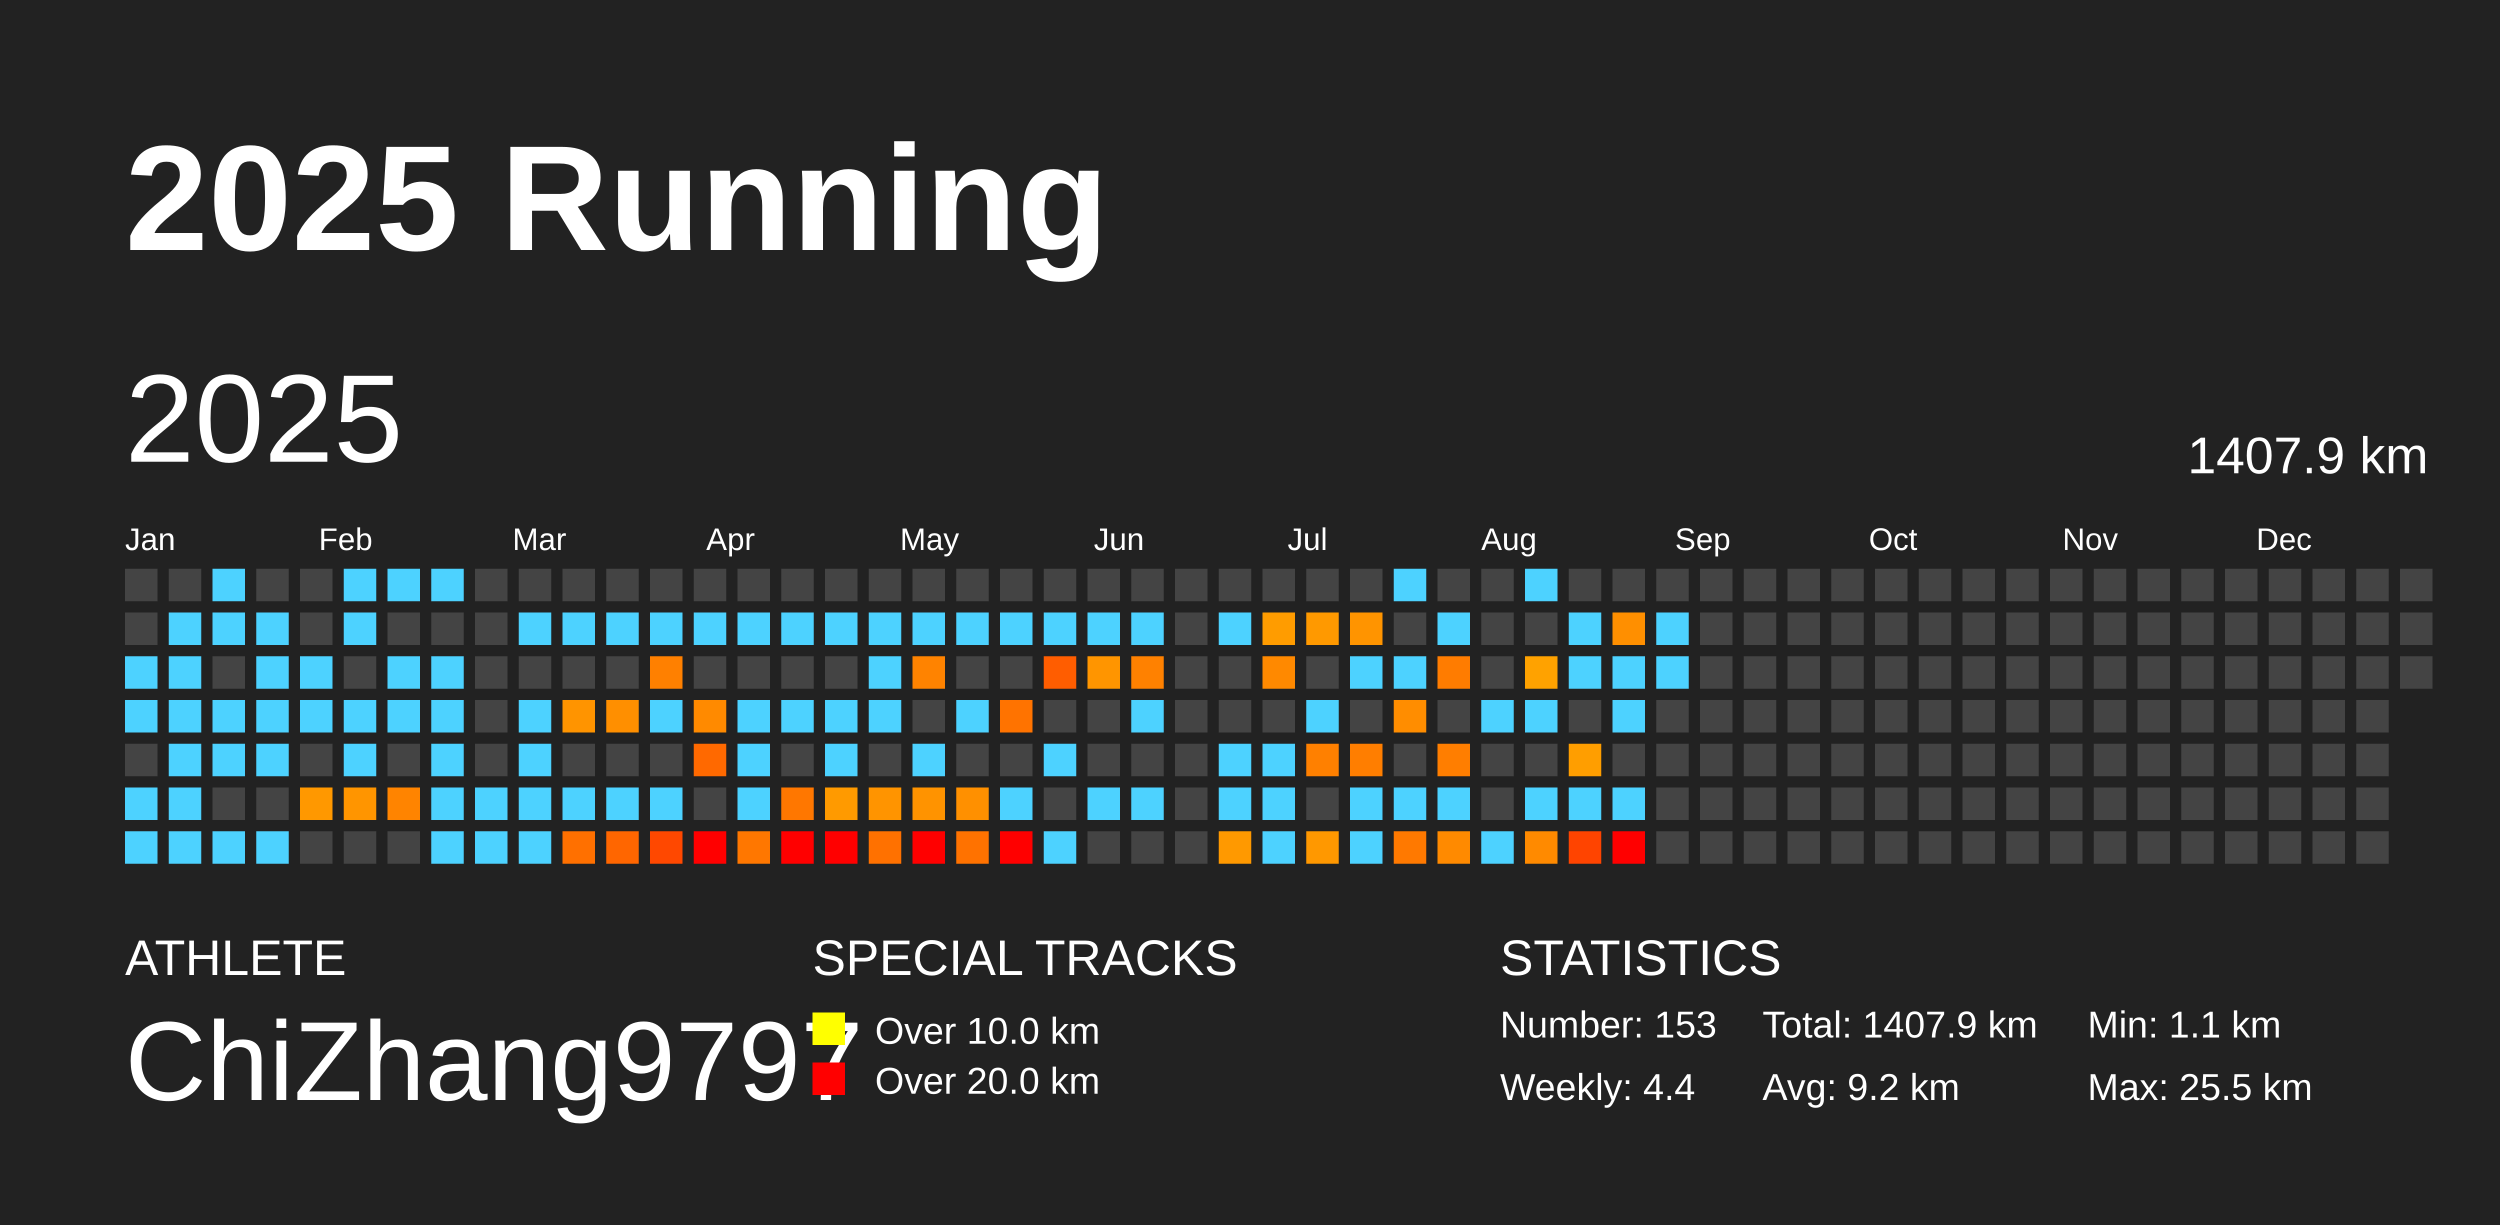
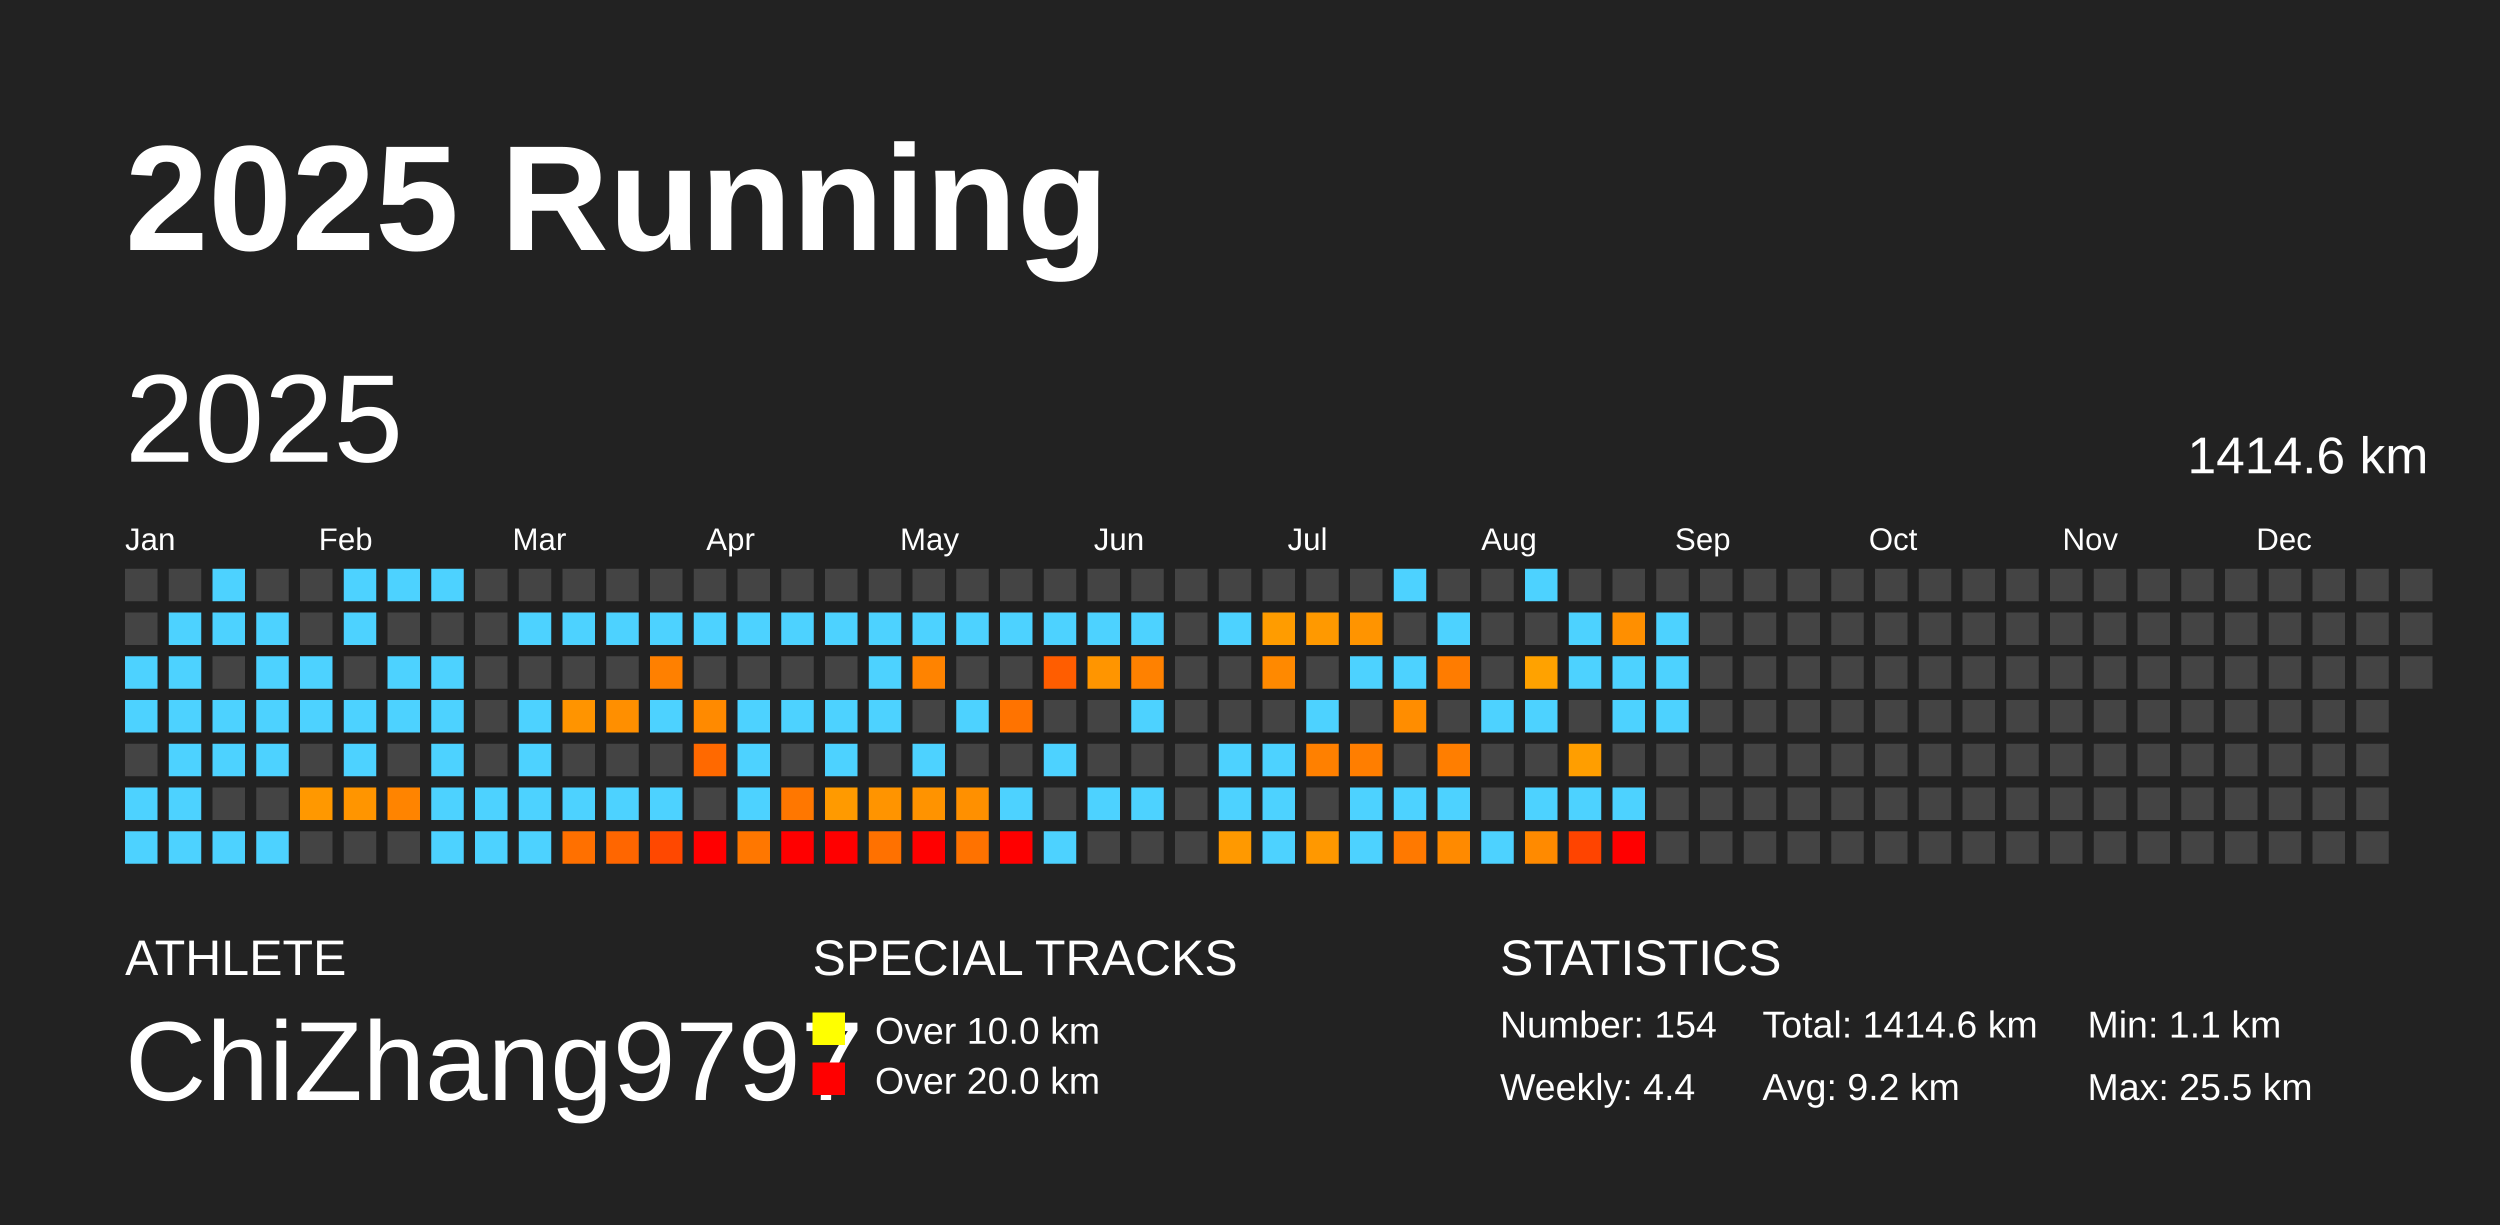
<svg xmlns="http://www.w3.org/2000/svg" baseProfile="full" height="98mm" version="1.1" viewBox="0,0,200,98" width="200mm">
  <defs />
  <rect fill="#222222" height="98" width="200" x="0" y="0" />
  <text fill="#FFFFFF" style="font-size:12px; font-family:Arial; font-weight:bold;" x="10" y="20">2025 Running</text>
  <text fill="#FFFFFF" style="font-size:4px; font-family:Arial" x="10" y="78">ATHLETE</text>
  <text fill="#FFFFFF" style="font-size:9px; font-family:Arial" x="10" y="88">ChiZhang9797</text>
  <text fill="#FFFFFF" style="font-size:4px; font-family:Arial" x="65" y="78">SPECIAL TRACKS</text>
  <rect fill="yellow" height="2.6" width="2.6" x="65" y="81" />
  <text fill="#FFFFFF" style="font-size:3px; font-family:Arial" x="70" y="83.5">Over 10.0 km</text>
  <rect fill="red" height="2.6" width="2.6" x="65" y="85" />
  <text fill="#FFFFFF" style="font-size:3px; font-family:Arial" x="70" y="87.5">Over 20.0 km</text>
  <text fill="#FFFFFF" style="font-size:4px; font-family:Arial" x="120" y="78">STATISTICS</text>
-   <text fill="#FFFFFF" style="font-size:3px; font-family:Arial" x="120" y="83">Number: 153</text>
+   <text fill="#FFFFFF" style="font-size:3px; font-family:Arial" x="120" y="83">Number: 154</text>
  <text fill="#FFFFFF" style="font-size:3px; font-family:Arial" x="120" y="88">Weekly: 4.4</text>
-   <text fill="#FFFFFF" style="font-size:3px; font-family:Arial" x="141" y="83">Total: 1407.9 km</text>
+   <text fill="#FFFFFF" style="font-size:3px; font-family:Arial" x="141" y="83">Total: 1414.6 km</text>
  <text fill="#FFFFFF" style="font-size:3px; font-family:Arial" x="141" y="88">Avg: 9.2 km</text>
  <text fill="#FFFFFF" style="font-size:3px; font-family:Arial" x="167" y="83">Min: 1.1 km</text>
  <text fill="#FFFFFF" style="font-size:3px; font-family:Arial" x="167" y="88">Max: 25.5 km</text>
  <text dominant-baseline="hanging" fill="#FFFFFF" style="font-size:10.0px; font-family:Arial;" x="10" y="30">2025</text>
-   <text dominant-baseline="hanging" fill="#FFFFFF" style="font-size:4.125px; font-family:Arial;" x="175" y="35">1407.9 km</text>
+   <text dominant-baseline="hanging" fill="#FFFFFF" style="font-size:4.125px; font-family:Arial;" x="175" y="35">1414.6 km</text>
  <text fill="#FFFFFF" style="font-size:2.5px; font-family:Arial" x="10.0" y="44">Jan</text>
  <text fill="#FFFFFF" style="font-size:2.5px; font-family:Arial" x="25.5" y="44">Feb</text>
  <text fill="#FFFFFF" style="font-size:2.5px; font-family:Arial" x="41.0" y="44">Mar</text>
  <text fill="#FFFFFF" style="font-size:2.5px; font-family:Arial" x="56.5" y="44">Apr</text>
  <text fill="#FFFFFF" style="font-size:2.5px; font-family:Arial" x="72.0" y="44">May</text>
  <text fill="#FFFFFF" style="font-size:2.5px; font-family:Arial" x="87.5" y="44">Jun</text>
  <text fill="#FFFFFF" style="font-size:2.5px; font-family:Arial" x="103.0" y="44">Jul</text>
  <text fill="#FFFFFF" style="font-size:2.5px; font-family:Arial" x="118.5" y="44">Aug</text>
  <text fill="#FFFFFF" style="font-size:2.5px; font-family:Arial" x="134.0" y="44">Sep</text>
  <text fill="#FFFFFF" style="font-size:2.5px; font-family:Arial" x="149.5" y="44">Oct</text>
  <text fill="#FFFFFF" style="font-size:2.5px; font-family:Arial" x="165.0" y="44">Nov</text>
  <text fill="#FFFFFF" style="font-size:2.5px; font-family:Arial" x="180.5" y="44">Dec</text>
  <rect fill="#444444" height="2.6" width="2.6" x="10.0" y="45.5" />
  <rect fill="#444444" height="2.6" width="2.6" x="10.0" y="49.0" />
  <rect fill="#4dd2ff" height="2.6" width="2.6" x="10.0" y="52.5" />
  <rect fill="#4dd2ff" height="2.6" width="2.6" x="10.0" y="56.0" />
  <rect fill="#444444" height="2.6" width="2.6" x="10.0" y="59.5" />
  <rect fill="#4dd2ff" height="2.6" width="2.6" x="10.0" y="63.0" />
  <rect fill="#4dd2ff" height="2.6" width="2.6" x="10.0" y="66.5" />
  <rect fill="#444444" height="2.6" width="2.6" x="13.5" y="45.5" />
  <rect fill="#4dd2ff" height="2.6" width="2.6" x="13.5" y="49.0" />
  <rect fill="#4dd2ff" height="2.6" width="2.6" x="13.5" y="52.5" />
  <rect fill="#4dd2ff" height="2.6" width="2.6" x="13.5" y="56.0" />
  <rect fill="#4dd2ff" height="2.6" width="2.6" x="13.5" y="59.5" />
  <rect fill="#4dd2ff" height="2.6" width="2.6" x="13.5" y="63.0" />
  <rect fill="#4dd2ff" height="2.6" width="2.6" x="13.5" y="66.5" />
  <rect fill="#4dd2ff" height="2.6" width="2.6" x="17.0" y="45.5" />
  <rect fill="#4dd2ff" height="2.6" width="2.6" x="17.0" y="49.0" />
  <rect fill="#444444" height="2.6" width="2.6" x="17.0" y="52.5" />
  <rect fill="#4dd2ff" height="2.6" width="2.6" x="17.0" y="56.0" />
  <rect fill="#4dd2ff" height="2.6" width="2.6" x="17.0" y="59.5" />
  <rect fill="#444444" height="2.6" width="2.6" x="17.0" y="63.0" />
  <rect fill="#4dd2ff" height="2.6" width="2.6" x="17.0" y="66.5" />
  <rect fill="#444444" height="2.6" width="2.6" x="20.5" y="45.5" />
  <rect fill="#4dd2ff" height="2.6" width="2.6" x="20.5" y="49.0" />
  <rect fill="#4dd2ff" height="2.6" width="2.6" x="20.5" y="52.5" />
  <rect fill="#4dd2ff" height="2.6" width="2.6" x="20.5" y="56.0" />
  <rect fill="#4dd2ff" height="2.6" width="2.6" x="20.5" y="59.5" />
  <rect fill="#444444" height="2.6" width="2.6" x="20.5" y="63.0" />
  <rect fill="#4dd2ff" height="2.6" width="2.6" x="20.5" y="66.5" />
  <rect fill="#444444" height="2.6" width="2.6" x="24.0" y="45.5" />
  <rect fill="#444444" height="2.6" width="2.6" x="24.0" y="49.0" />
  <rect fill="#4dd2ff" height="2.6" width="2.6" x="24.0" y="52.5" />
  <rect fill="#4dd2ff" height="2.6" width="2.6" x="24.0" y="56.0" />
  <rect fill="#444444" height="2.6" width="2.6" x="24.0" y="59.5" />
  <rect fill="#ff9800" height="2.6" width="2.6" x="24.0" y="63.0" />
  <rect fill="#444444" height="2.6" width="2.6" x="24.0" y="66.5" />
  <rect fill="#4dd2ff" height="2.6" width="2.6" x="27.5" y="45.5" />
  <rect fill="#4dd2ff" height="2.6" width="2.6" x="27.5" y="49.0" />
  <rect fill="#444444" height="2.6" width="2.6" x="27.5" y="52.5" />
  <rect fill="#4dd2ff" height="2.6" width="2.6" x="27.5" y="56.0" />
  <rect fill="#4dd2ff" height="2.6" width="2.6" x="27.5" y="59.5" />
  <rect fill="#ff9500" height="2.6" width="2.6" x="27.5" y="63.0" />
  <rect fill="#444444" height="2.6" width="2.6" x="27.5" y="66.5" />
  <rect fill="#4dd2ff" height="2.6" width="2.6" x="31.0" y="45.5" />
  <rect fill="#444444" height="2.6" width="2.6" x="31.0" y="49.0" />
  <rect fill="#4dd2ff" height="2.6" width="2.6" x="31.0" y="52.5" />
  <rect fill="#4dd2ff" height="2.6" width="2.6" x="31.0" y="56.0" />
  <rect fill="#444444" height="2.6" width="2.6" x="31.0" y="59.5" />
  <rect fill="#ff8400" height="2.6" width="2.6" x="31.0" y="63.0" />
  <rect fill="#444444" height="2.6" width="2.6" x="31.0" y="66.5" />
  <rect fill="#4dd2ff" height="2.6" width="2.6" x="34.5" y="45.5" />
  <rect fill="#444444" height="2.6" width="2.6" x="34.5" y="49.0" />
  <rect fill="#4dd2ff" height="2.6" width="2.6" x="34.5" y="52.5" />
  <rect fill="#4dd2ff" height="2.6" width="2.6" x="34.5" y="56.0" />
  <rect fill="#4dd2ff" height="2.6" width="2.6" x="34.5" y="59.5" />
  <rect fill="#4dd2ff" height="2.6" width="2.6" x="34.5" y="63.0" />
  <rect fill="#4dd2ff" height="2.6" width="2.6" x="34.5" y="66.5" />
  <rect fill="#444444" height="2.6" width="2.6" x="38.0" y="45.5" />
  <rect fill="#444444" height="2.6" width="2.6" x="38.0" y="49.0" />
  <rect fill="#444444" height="2.6" width="2.6" x="38.0" y="52.5" />
  <rect fill="#444444" height="2.6" width="2.6" x="38.0" y="56.0" />
  <rect fill="#444444" height="2.6" width="2.6" x="38.0" y="59.5" />
  <rect fill="#4dd2ff" height="2.6" width="2.6" x="38.0" y="63.0" />
  <rect fill="#4dd2ff" height="2.6" width="2.6" x="38.0" y="66.5" />
  <rect fill="#444444" height="2.6" width="2.6" x="41.5" y="45.5" />
  <rect fill="#4dd2ff" height="2.6" width="2.6" x="41.5" y="49.0" />
  <rect fill="#444444" height="2.6" width="2.6" x="41.5" y="52.5" />
  <rect fill="#4dd2ff" height="2.6" width="2.6" x="41.5" y="56.0" />
  <rect fill="#4dd2ff" height="2.6" width="2.6" x="41.5" y="59.5" />
  <rect fill="#4dd2ff" height="2.6" width="2.6" x="41.5" y="63.0" />
  <rect fill="#4dd2ff" height="2.6" width="2.6" x="41.5" y="66.5" />
  <rect fill="#444444" height="2.6" width="2.6" x="45.0" y="45.5" />
  <rect fill="#4dd2ff" height="2.6" width="2.6" x="45.0" y="49.0" />
  <rect fill="#444444" height="2.6" width="2.6" x="45.0" y="52.5" />
  <rect fill="#ff9400" height="2.6" width="2.6" x="45.0" y="56.0" />
  <rect fill="#444444" height="2.6" width="2.6" x="45.0" y="59.5" />
  <rect fill="#4dd2ff" height="2.6" width="2.6" x="45.0" y="63.0" />
  <rect fill="#ff7000" height="2.6" width="2.6" x="45.0" y="66.5" />
  <rect fill="#444444" height="2.6" width="2.6" x="48.5" y="45.5" />
  <rect fill="#4dd2ff" height="2.6" width="2.6" x="48.5" y="49.0" />
  <rect fill="#444444" height="2.6" width="2.6" x="48.5" y="52.5" />
  <rect fill="#ff8f00" height="2.6" width="2.6" x="48.5" y="56.0" />
  <rect fill="#444444" height="2.6" width="2.6" x="48.5" y="59.5" />
  <rect fill="#4dd2ff" height="2.6" width="2.6" x="48.5" y="63.0" />
  <rect fill="#ff6600" height="2.6" width="2.6" x="48.5" y="66.5" />
  <rect fill="#444444" height="2.6" width="2.6" x="52.0" y="45.5" />
  <rect fill="#4dd2ff" height="2.6" width="2.6" x="52.0" y="49.0" />
  <rect fill="#ff8000" height="2.6" width="2.6" x="52.0" y="52.5" />
  <rect fill="#4dd2ff" height="2.6" width="2.6" x="52.0" y="56.0" />
  <rect fill="#444444" height="2.6" width="2.6" x="52.0" y="59.5" />
  <rect fill="#4dd2ff" height="2.6" width="2.6" x="52.0" y="63.0" />
  <rect fill="#ff4800" height="2.6" width="2.6" x="52.0" y="66.5" />
  <rect fill="#444444" height="2.6" width="2.6" x="55.5" y="45.5" />
  <rect fill="#4dd2ff" height="2.6" width="2.6" x="55.5" y="49.0" />
  <rect fill="#444444" height="2.6" width="2.6" x="55.5" y="52.5" />
  <rect fill="#ff8a00" height="2.6" width="2.6" x="55.5" y="56.0" />
  <rect fill="#ff6900" height="2.6" width="2.6" x="55.5" y="59.5" />
  <rect fill="#444444" height="2.6" width="2.6" x="55.5" y="63.0" />
  <rect fill="red" height="2.6" width="2.6" x="55.5" y="66.5" />
  <rect fill="#444444" height="2.6" width="2.6" x="59.0" y="45.5" />
  <rect fill="#4dd2ff" height="2.6" width="2.6" x="59.0" y="49.0" />
  <rect fill="#444444" height="2.6" width="2.6" x="59.0" y="52.5" />
  <rect fill="#4dd2ff" height="2.6" width="2.6" x="59.0" y="56.0" />
  <rect fill="#4dd2ff" height="2.6" width="2.6" x="59.0" y="59.5" />
  <rect fill="#4dd2ff" height="2.6" width="2.6" x="59.0" y="63.0" />
  <rect fill="#ff7700" height="2.6" width="2.6" x="59.0" y="66.5" />
  <rect fill="#444444" height="2.6" width="2.6" x="62.5" y="45.5" />
  <rect fill="#4dd2ff" height="2.6" width="2.6" x="62.5" y="49.0" />
  <rect fill="#444444" height="2.6" width="2.6" x="62.5" y="52.5" />
  <rect fill="#4dd2ff" height="2.6" width="2.6" x="62.5" y="56.0" />
  <rect fill="#444444" height="2.6" width="2.6" x="62.5" y="59.5" />
  <rect fill="#ff7700" height="2.6" width="2.6" x="62.5" y="63.0" />
  <rect fill="red" height="2.6" width="2.6" x="62.5" y="66.5" />
  <rect fill="#444444" height="2.6" width="2.6" x="66.0" y="45.5" />
  <rect fill="#4dd2ff" height="2.6" width="2.6" x="66.0" y="49.0" />
  <rect fill="#444444" height="2.6" width="2.6" x="66.0" y="52.5" />
  <rect fill="#4dd2ff" height="2.6" width="2.6" x="66.0" y="56.0" />
  <rect fill="#4dd2ff" height="2.6" width="2.6" x="66.0" y="59.5" />
  <rect fill="#ff9a00" height="2.6" width="2.6" x="66.0" y="63.0" />
  <rect fill="red" height="2.6" width="2.6" x="66.0" y="66.5" />
  <rect fill="#444444" height="2.6" width="2.6" x="69.5" y="45.5" />
  <rect fill="#4dd2ff" height="2.6" width="2.6" x="69.5" y="49.0" />
  <rect fill="#4dd2ff" height="2.6" width="2.6" x="69.5" y="52.5" />
  <rect fill="#4dd2ff" height="2.6" width="2.6" x="69.5" y="56.0" />
  <rect fill="#444444" height="2.6" width="2.6" x="69.5" y="59.5" />
  <rect fill="#ff9400" height="2.6" width="2.6" x="69.5" y="63.0" />
  <rect fill="#ff7100" height="2.6" width="2.6" x="69.5" y="66.5" />
  <rect fill="#444444" height="2.6" width="2.6" x="73.0" y="45.5" />
  <rect fill="#4dd2ff" height="2.6" width="2.6" x="73.0" y="49.0" />
  <rect fill="#ff8300" height="2.6" width="2.6" x="73.0" y="52.5" />
  <rect fill="#444444" height="2.6" width="2.6" x="73.0" y="56.0" />
  <rect fill="#4dd2ff" height="2.6" width="2.6" x="73.0" y="59.5" />
  <rect fill="#ff9300" height="2.6" width="2.6" x="73.0" y="63.0" />
  <rect fill="red" height="2.6" width="2.6" x="73.0" y="66.5" />
  <rect fill="#444444" height="2.6" width="2.6" x="76.5" y="45.5" />
  <rect fill="#4dd2ff" height="2.6" width="2.6" x="76.5" y="49.0" />
  <rect fill="#444444" height="2.6" width="2.6" x="76.5" y="52.5" />
  <rect fill="#4dd2ff" height="2.6" width="2.6" x="76.5" y="56.0" />
  <rect fill="#444444" height="2.6" width="2.6" x="76.5" y="59.5" />
  <rect fill="#ff9000" height="2.6" width="2.6" x="76.5" y="63.0" />
  <rect fill="#ff7200" height="2.6" width="2.6" x="76.5" y="66.5" />
  <rect fill="#444444" height="2.6" width="2.6" x="80.0" y="45.5" />
  <rect fill="#4dd2ff" height="2.6" width="2.6" x="80.0" y="49.0" />
  <rect fill="#444444" height="2.6" width="2.6" x="80.0" y="52.5" />
  <rect fill="#ff7300" height="2.6" width="2.6" x="80.0" y="56.0" />
  <rect fill="#444444" height="2.6" width="2.6" x="80.0" y="59.5" />
  <rect fill="#4dd2ff" height="2.6" width="2.6" x="80.0" y="63.0" />
  <rect fill="red" height="2.6" width="2.6" x="80.0" y="66.5" />
  <rect fill="#444444" height="2.6" width="2.6" x="83.5" y="45.5" />
  <rect fill="#4dd2ff" height="2.6" width="2.6" x="83.5" y="49.0" />
  <rect fill="#ff5d00" height="2.6" width="2.6" x="83.5" y="52.5" />
  <rect fill="#444444" height="2.6" width="2.6" x="83.5" y="56.0" />
  <rect fill="#4dd2ff" height="2.6" width="2.6" x="83.5" y="59.5" />
  <rect fill="#444444" height="2.6" width="2.6" x="83.5" y="63.0" />
  <rect fill="#4dd2ff" height="2.6" width="2.6" x="83.5" y="66.5" />
  <rect fill="#444444" height="2.6" width="2.6" x="87.0" y="45.5" />
  <rect fill="#4dd2ff" height="2.6" width="2.6" x="87.0" y="49.0" />
  <rect fill="#ff9500" height="2.6" width="2.6" x="87.0" y="52.5" />
  <rect fill="#444444" height="2.6" width="2.6" x="87.0" y="56.0" />
  <rect fill="#444444" height="2.6" width="2.6" x="87.0" y="59.5" />
  <rect fill="#4dd2ff" height="2.6" width="2.6" x="87.0" y="63.0" />
  <rect fill="#444444" height="2.6" width="2.6" x="87.0" y="66.5" />
  <rect fill="#444444" height="2.6" width="2.6" x="90.5" y="45.5" />
  <rect fill="#4dd2ff" height="2.6" width="2.6" x="90.5" y="49.0" />
  <rect fill="#ff8100" height="2.6" width="2.6" x="90.5" y="52.5" />
  <rect fill="#4dd2ff" height="2.6" width="2.6" x="90.5" y="56.0" />
  <rect fill="#444444" height="2.6" width="2.6" x="90.5" y="59.5" />
  <rect fill="#4dd2ff" height="2.6" width="2.6" x="90.5" y="63.0" />
  <rect fill="#444444" height="2.6" width="2.6" x="90.5" y="66.5" />
  <rect fill="#444444" height="2.6" width="2.6" x="94.0" y="45.5" />
  <rect fill="#444444" height="2.6" width="2.6" x="94.0" y="49.0" />
  <rect fill="#444444" height="2.6" width="2.6" x="94.0" y="52.5" />
  <rect fill="#444444" height="2.6" width="2.6" x="94.0" y="56.0" />
  <rect fill="#444444" height="2.6" width="2.6" x="94.0" y="59.5" />
  <rect fill="#444444" height="2.6" width="2.6" x="94.0" y="63.0" />
  <rect fill="#444444" height="2.6" width="2.6" x="94.0" y="66.5" />
  <rect fill="#444444" height="2.6" width="2.6" x="97.5" y="45.5" />
  <rect fill="#4dd2ff" height="2.6" width="2.6" x="97.5" y="49.0" />
  <rect fill="#444444" height="2.6" width="2.6" x="97.5" y="52.5" />
  <rect fill="#444444" height="2.6" width="2.6" x="97.5" y="56.0" />
  <rect fill="#4dd2ff" height="2.6" width="2.6" x="97.5" y="59.5" />
  <rect fill="#4dd2ff" height="2.6" width="2.6" x="97.5" y="63.0" />
  <rect fill="#ff9900" height="2.6" width="2.6" x="97.5" y="66.5" />
  <rect fill="#444444" height="2.6" width="2.6" x="101.0" y="45.5" />
  <rect fill="#ff9c00" height="2.6" width="2.6" x="101.0" y="49.0" />
  <rect fill="#ff8900" height="2.6" width="2.6" x="101.0" y="52.5" />
  <rect fill="#444444" height="2.6" width="2.6" x="101.0" y="56.0" />
  <rect fill="#4dd2ff" height="2.6" width="2.6" x="101.0" y="59.5" />
  <rect fill="#4dd2ff" height="2.6" width="2.6" x="101.0" y="63.0" />
  <rect fill="#4dd2ff" height="2.6" width="2.6" x="101.0" y="66.5" />
  <rect fill="#444444" height="2.6" width="2.6" x="104.5" y="45.5" />
  <rect fill="#ff9900" height="2.6" width="2.6" x="104.5" y="49.0" />
  <rect fill="#444444" height="2.6" width="2.6" x="104.5" y="52.5" />
  <rect fill="#4dd2ff" height="2.6" width="2.6" x="104.5" y="56.0" />
  <rect fill="#ff8000" height="2.6" width="2.6" x="104.5" y="59.5" />
  <rect fill="#444444" height="2.6" width="2.6" x="104.5" y="63.0" />
  <rect fill="#ff9800" height="2.6" width="2.6" x="104.5" y="66.5" />
  <rect fill="#444444" height="2.6" width="2.6" x="108.0" y="45.5" />
  <rect fill="#ff9400" height="2.6" width="2.6" x="108.0" y="49.0" />
  <rect fill="#4dd2ff" height="2.6" width="2.6" x="108.0" y="52.5" />
  <rect fill="#444444" height="2.6" width="2.6" x="108.0" y="56.0" />
  <rect fill="#ff7e00" height="2.6" width="2.6" x="108.0" y="59.5" />
  <rect fill="#4dd2ff" height="2.6" width="2.6" x="108.0" y="63.0" />
  <rect fill="#4dd2ff" height="2.6" width="2.6" x="108.0" y="66.5" />
  <rect fill="#4dd2ff" height="2.6" width="2.6" x="111.5" y="45.5" />
  <rect fill="#444444" height="2.6" width="2.6" x="111.5" y="49.0" />
  <rect fill="#4dd2ff" height="2.6" width="2.6" x="111.5" y="52.5" />
  <rect fill="#ff8d00" height="2.6" width="2.6" x="111.5" y="56.0" />
  <rect fill="#444444" height="2.6" width="2.6" x="111.5" y="59.5" />
  <rect fill="#4dd2ff" height="2.6" width="2.6" x="111.5" y="63.0" />
  <rect fill="#ff7900" height="2.6" width="2.6" x="111.5" y="66.5" />
  <rect fill="#444444" height="2.6" width="2.6" x="115.0" y="45.5" />
  <rect fill="#4dd2ff" height="2.6" width="2.6" x="115.0" y="49.0" />
  <rect fill="#ff7c00" height="2.6" width="2.6" x="115.0" y="52.5" />
  <rect fill="#444444" height="2.6" width="2.6" x="115.0" y="56.0" />
  <rect fill="#ff7e00" height="2.6" width="2.6" x="115.0" y="59.5" />
  <rect fill="#4dd2ff" height="2.6" width="2.6" x="115.0" y="63.0" />
  <rect fill="#ff8a00" height="2.6" width="2.6" x="115.0" y="66.5" />
  <rect fill="#444444" height="2.6" width="2.6" x="118.5" y="45.5" />
  <rect fill="#444444" height="2.6" width="2.6" x="118.5" y="49.0" />
  <rect fill="#444444" height="2.6" width="2.6" x="118.5" y="52.5" />
  <rect fill="#4dd2ff" height="2.6" width="2.6" x="118.5" y="56.0" />
  <rect fill="#444444" height="2.6" width="2.6" x="118.5" y="59.5" />
  <rect fill="#444444" height="2.6" width="2.6" x="118.5" y="63.0" />
  <rect fill="#4dd2ff" height="2.6" width="2.6" x="118.5" y="66.5" />
  <rect fill="#4dd2ff" height="2.6" width="2.6" x="122.0" y="45.5" />
  <rect fill="#444444" height="2.6" width="2.6" x="122.0" y="49.0" />
  <rect fill="#ffa200" height="2.6" width="2.6" x="122.0" y="52.5" />
  <rect fill="#4dd2ff" height="2.6" width="2.6" x="122.0" y="56.0" />
  <rect fill="#444444" height="2.6" width="2.6" x="122.0" y="59.5" />
  <rect fill="#4dd2ff" height="2.6" width="2.6" x="122.0" y="63.0" />
  <rect fill="#ff8a00" height="2.6" width="2.6" x="122.0" y="66.5" />
  <rect fill="#444444" height="2.6" width="2.6" x="125.5" y="45.5" />
  <rect fill="#4dd2ff" height="2.6" width="2.6" x="125.5" y="49.0" />
  <rect fill="#4dd2ff" height="2.6" width="2.6" x="125.5" y="52.5" />
  <rect fill="#444444" height="2.6" width="2.6" x="125.5" y="56.0" />
  <rect fill="#ff9e00" height="2.6" width="2.6" x="125.5" y="59.5" />
  <rect fill="#4dd2ff" height="2.6" width="2.6" x="125.5" y="63.0" />
  <rect fill="#ff4400" height="2.6" width="2.6" x="125.5" y="66.5" />
  <rect fill="#444444" height="2.6" width="2.6" x="129.0" y="45.5" />
  <rect fill="#ff8f00" height="2.6" width="2.6" x="129.0" y="49.0" />
  <rect fill="#4dd2ff" height="2.6" width="2.6" x="129.0" y="52.5" />
  <rect fill="#4dd2ff" height="2.6" width="2.6" x="129.0" y="56.0" />
  <rect fill="#444444" height="2.6" width="2.6" x="129.0" y="59.5" />
  <rect fill="#4dd2ff" height="2.6" width="2.6" x="129.0" y="63.0" />
  <rect fill="red" height="2.6" width="2.6" x="129.0" y="66.5" />
  <rect fill="#444444" height="2.6" width="2.6" x="132.5" y="45.5" />
  <rect fill="#4dd2ff" height="2.6" width="2.6" x="132.5" y="49.0" />
  <rect fill="#4dd2ff" height="2.6" width="2.6" x="132.5" y="52.5" />
-   <rect fill="#444444" height="2.6" width="2.6" x="132.5" y="56.0" />
+   <rect fill="#4dd2ff" height="2.6" width="2.6" x="132.5" y="56.0" />
  <rect fill="#444444" height="2.6" width="2.6" x="132.5" y="59.5" />
  <rect fill="#444444" height="2.6" width="2.6" x="132.5" y="63.0" />
  <rect fill="#444444" height="2.6" width="2.6" x="132.5" y="66.5" />
  <rect fill="#444444" height="2.6" width="2.6" x="136.0" y="45.5" />
  <rect fill="#444444" height="2.6" width="2.6" x="136.0" y="49.0" />
  <rect fill="#444444" height="2.6" width="2.6" x="136.0" y="52.5" />
  <rect fill="#444444" height="2.6" width="2.6" x="136.0" y="56.0" />
  <rect fill="#444444" height="2.6" width="2.6" x="136.0" y="59.5" />
  <rect fill="#444444" height="2.6" width="2.6" x="136.0" y="63.0" />
  <rect fill="#444444" height="2.6" width="2.6" x="136.0" y="66.5" />
  <rect fill="#444444" height="2.6" width="2.6" x="139.5" y="45.5" />
  <rect fill="#444444" height="2.6" width="2.6" x="139.5" y="49.0" />
  <rect fill="#444444" height="2.6" width="2.6" x="139.5" y="52.5" />
  <rect fill="#444444" height="2.6" width="2.6" x="139.5" y="56.0" />
  <rect fill="#444444" height="2.6" width="2.6" x="139.5" y="59.5" />
  <rect fill="#444444" height="2.6" width="2.6" x="139.5" y="63.0" />
  <rect fill="#444444" height="2.6" width="2.6" x="139.5" y="66.5" />
  <rect fill="#444444" height="2.6" width="2.6" x="143.0" y="45.5" />
  <rect fill="#444444" height="2.6" width="2.6" x="143.0" y="49.0" />
  <rect fill="#444444" height="2.6" width="2.6" x="143.0" y="52.5" />
  <rect fill="#444444" height="2.6" width="2.6" x="143.0" y="56.0" />
  <rect fill="#444444" height="2.6" width="2.6" x="143.0" y="59.5" />
  <rect fill="#444444" height="2.6" width="2.6" x="143.0" y="63.0" />
  <rect fill="#444444" height="2.6" width="2.6" x="143.0" y="66.5" />
  <rect fill="#444444" height="2.6" width="2.6" x="146.5" y="45.5" />
  <rect fill="#444444" height="2.6" width="2.6" x="146.5" y="49.0" />
  <rect fill="#444444" height="2.6" width="2.6" x="146.5" y="52.5" />
  <rect fill="#444444" height="2.6" width="2.6" x="146.5" y="56.0" />
  <rect fill="#444444" height="2.6" width="2.6" x="146.5" y="59.5" />
  <rect fill="#444444" height="2.6" width="2.6" x="146.5" y="63.0" />
  <rect fill="#444444" height="2.6" width="2.6" x="146.5" y="66.5" />
  <rect fill="#444444" height="2.6" width="2.6" x="150.0" y="45.5" />
  <rect fill="#444444" height="2.6" width="2.6" x="150.0" y="49.0" />
  <rect fill="#444444" height="2.6" width="2.6" x="150.0" y="52.5" />
  <rect fill="#444444" height="2.6" width="2.6" x="150.0" y="56.0" />
  <rect fill="#444444" height="2.6" width="2.6" x="150.0" y="59.5" />
  <rect fill="#444444" height="2.6" width="2.6" x="150.0" y="63.0" />
  <rect fill="#444444" height="2.6" width="2.6" x="150.0" y="66.5" />
  <rect fill="#444444" height="2.6" width="2.6" x="153.5" y="45.5" />
  <rect fill="#444444" height="2.6" width="2.6" x="153.5" y="49.0" />
  <rect fill="#444444" height="2.6" width="2.6" x="153.5" y="52.5" />
  <rect fill="#444444" height="2.6" width="2.6" x="153.5" y="56.0" />
  <rect fill="#444444" height="2.6" width="2.6" x="153.5" y="59.5" />
  <rect fill="#444444" height="2.6" width="2.6" x="153.5" y="63.0" />
  <rect fill="#444444" height="2.6" width="2.6" x="153.5" y="66.5" />
  <rect fill="#444444" height="2.6" width="2.6" x="157.0" y="45.5" />
  <rect fill="#444444" height="2.6" width="2.6" x="157.0" y="49.0" />
  <rect fill="#444444" height="2.6" width="2.6" x="157.0" y="52.5" />
  <rect fill="#444444" height="2.6" width="2.6" x="157.0" y="56.0" />
  <rect fill="#444444" height="2.6" width="2.6" x="157.0" y="59.5" />
  <rect fill="#444444" height="2.6" width="2.6" x="157.0" y="63.0" />
  <rect fill="#444444" height="2.6" width="2.6" x="157.0" y="66.5" />
  <rect fill="#444444" height="2.6" width="2.6" x="160.5" y="45.5" />
  <rect fill="#444444" height="2.6" width="2.6" x="160.5" y="49.0" />
  <rect fill="#444444" height="2.6" width="2.6" x="160.5" y="52.5" />
  <rect fill="#444444" height="2.6" width="2.6" x="160.5" y="56.0" />
  <rect fill="#444444" height="2.6" width="2.6" x="160.5" y="59.5" />
  <rect fill="#444444" height="2.6" width="2.6" x="160.5" y="63.0" />
  <rect fill="#444444" height="2.6" width="2.6" x="160.5" y="66.5" />
  <rect fill="#444444" height="2.6" width="2.6" x="164.0" y="45.5" />
  <rect fill="#444444" height="2.6" width="2.6" x="164.0" y="49.0" />
  <rect fill="#444444" height="2.6" width="2.6" x="164.0" y="52.5" />
  <rect fill="#444444" height="2.6" width="2.6" x="164.0" y="56.0" />
  <rect fill="#444444" height="2.6" width="2.6" x="164.0" y="59.5" />
  <rect fill="#444444" height="2.6" width="2.6" x="164.0" y="63.0" />
  <rect fill="#444444" height="2.6" width="2.6" x="164.0" y="66.5" />
  <rect fill="#444444" height="2.6" width="2.6" x="167.5" y="45.5" />
  <rect fill="#444444" height="2.6" width="2.6" x="167.5" y="49.0" />
  <rect fill="#444444" height="2.6" width="2.6" x="167.5" y="52.5" />
  <rect fill="#444444" height="2.6" width="2.6" x="167.5" y="56.0" />
  <rect fill="#444444" height="2.6" width="2.6" x="167.5" y="59.5" />
  <rect fill="#444444" height="2.6" width="2.6" x="167.5" y="63.0" />
  <rect fill="#444444" height="2.6" width="2.6" x="167.5" y="66.5" />
  <rect fill="#444444" height="2.6" width="2.6" x="171.0" y="45.5" />
  <rect fill="#444444" height="2.6" width="2.6" x="171.0" y="49.0" />
  <rect fill="#444444" height="2.6" width="2.6" x="171.0" y="52.5" />
  <rect fill="#444444" height="2.6" width="2.6" x="171.0" y="56.0" />
  <rect fill="#444444" height="2.6" width="2.6" x="171.0" y="59.5" />
  <rect fill="#444444" height="2.6" width="2.6" x="171.0" y="63.0" />
  <rect fill="#444444" height="2.6" width="2.6" x="171.0" y="66.5" />
  <rect fill="#444444" height="2.6" width="2.6" x="174.5" y="45.5" />
  <rect fill="#444444" height="2.6" width="2.6" x="174.5" y="49.0" />
  <rect fill="#444444" height="2.6" width="2.6" x="174.5" y="52.5" />
  <rect fill="#444444" height="2.6" width="2.6" x="174.5" y="56.0" />
  <rect fill="#444444" height="2.6" width="2.6" x="174.5" y="59.5" />
  <rect fill="#444444" height="2.6" width="2.6" x="174.5" y="63.0" />
  <rect fill="#444444" height="2.6" width="2.6" x="174.5" y="66.5" />
  <rect fill="#444444" height="2.6" width="2.6" x="178.0" y="45.5" />
  <rect fill="#444444" height="2.6" width="2.6" x="178.0" y="49.0" />
  <rect fill="#444444" height="2.6" width="2.6" x="178.0" y="52.5" />
  <rect fill="#444444" height="2.6" width="2.6" x="178.0" y="56.0" />
  <rect fill="#444444" height="2.6" width="2.6" x="178.0" y="59.5" />
  <rect fill="#444444" height="2.6" width="2.6" x="178.0" y="63.0" />
  <rect fill="#444444" height="2.6" width="2.6" x="178.0" y="66.5" />
  <rect fill="#444444" height="2.6" width="2.6" x="181.5" y="45.5" />
  <rect fill="#444444" height="2.6" width="2.6" x="181.5" y="49.0" />
  <rect fill="#444444" height="2.6" width="2.6" x="181.5" y="52.5" />
  <rect fill="#444444" height="2.6" width="2.6" x="181.5" y="56.0" />
  <rect fill="#444444" height="2.6" width="2.6" x="181.5" y="59.5" />
  <rect fill="#444444" height="2.6" width="2.6" x="181.5" y="63.0" />
  <rect fill="#444444" height="2.6" width="2.6" x="181.5" y="66.5" />
  <rect fill="#444444" height="2.6" width="2.6" x="185.0" y="45.5" />
  <rect fill="#444444" height="2.6" width="2.6" x="185.0" y="49.0" />
  <rect fill="#444444" height="2.6" width="2.6" x="185.0" y="52.5" />
  <rect fill="#444444" height="2.6" width="2.6" x="185.0" y="56.0" />
  <rect fill="#444444" height="2.6" width="2.6" x="185.0" y="59.5" />
  <rect fill="#444444" height="2.6" width="2.6" x="185.0" y="63.0" />
  <rect fill="#444444" height="2.6" width="2.6" x="185.0" y="66.5" />
  <rect fill="#444444" height="2.6" width="2.6" x="188.5" y="45.5" />
  <rect fill="#444444" height="2.6" width="2.6" x="188.5" y="49.0" />
  <rect fill="#444444" height="2.6" width="2.6" x="188.5" y="52.5" />
  <rect fill="#444444" height="2.6" width="2.6" x="188.5" y="56.0" />
  <rect fill="#444444" height="2.6" width="2.6" x="188.5" y="59.5" />
  <rect fill="#444444" height="2.6" width="2.6" x="188.5" y="63.0" />
  <rect fill="#444444" height="2.6" width="2.6" x="188.5" y="66.5" />
  <rect fill="#444444" height="2.6" width="2.6" x="192.0" y="45.5" />
  <rect fill="#444444" height="2.6" width="2.6" x="192.0" y="49.0" />
  <rect fill="#444444" height="2.6" width="2.6" x="192.0" y="52.5" />
</svg>
